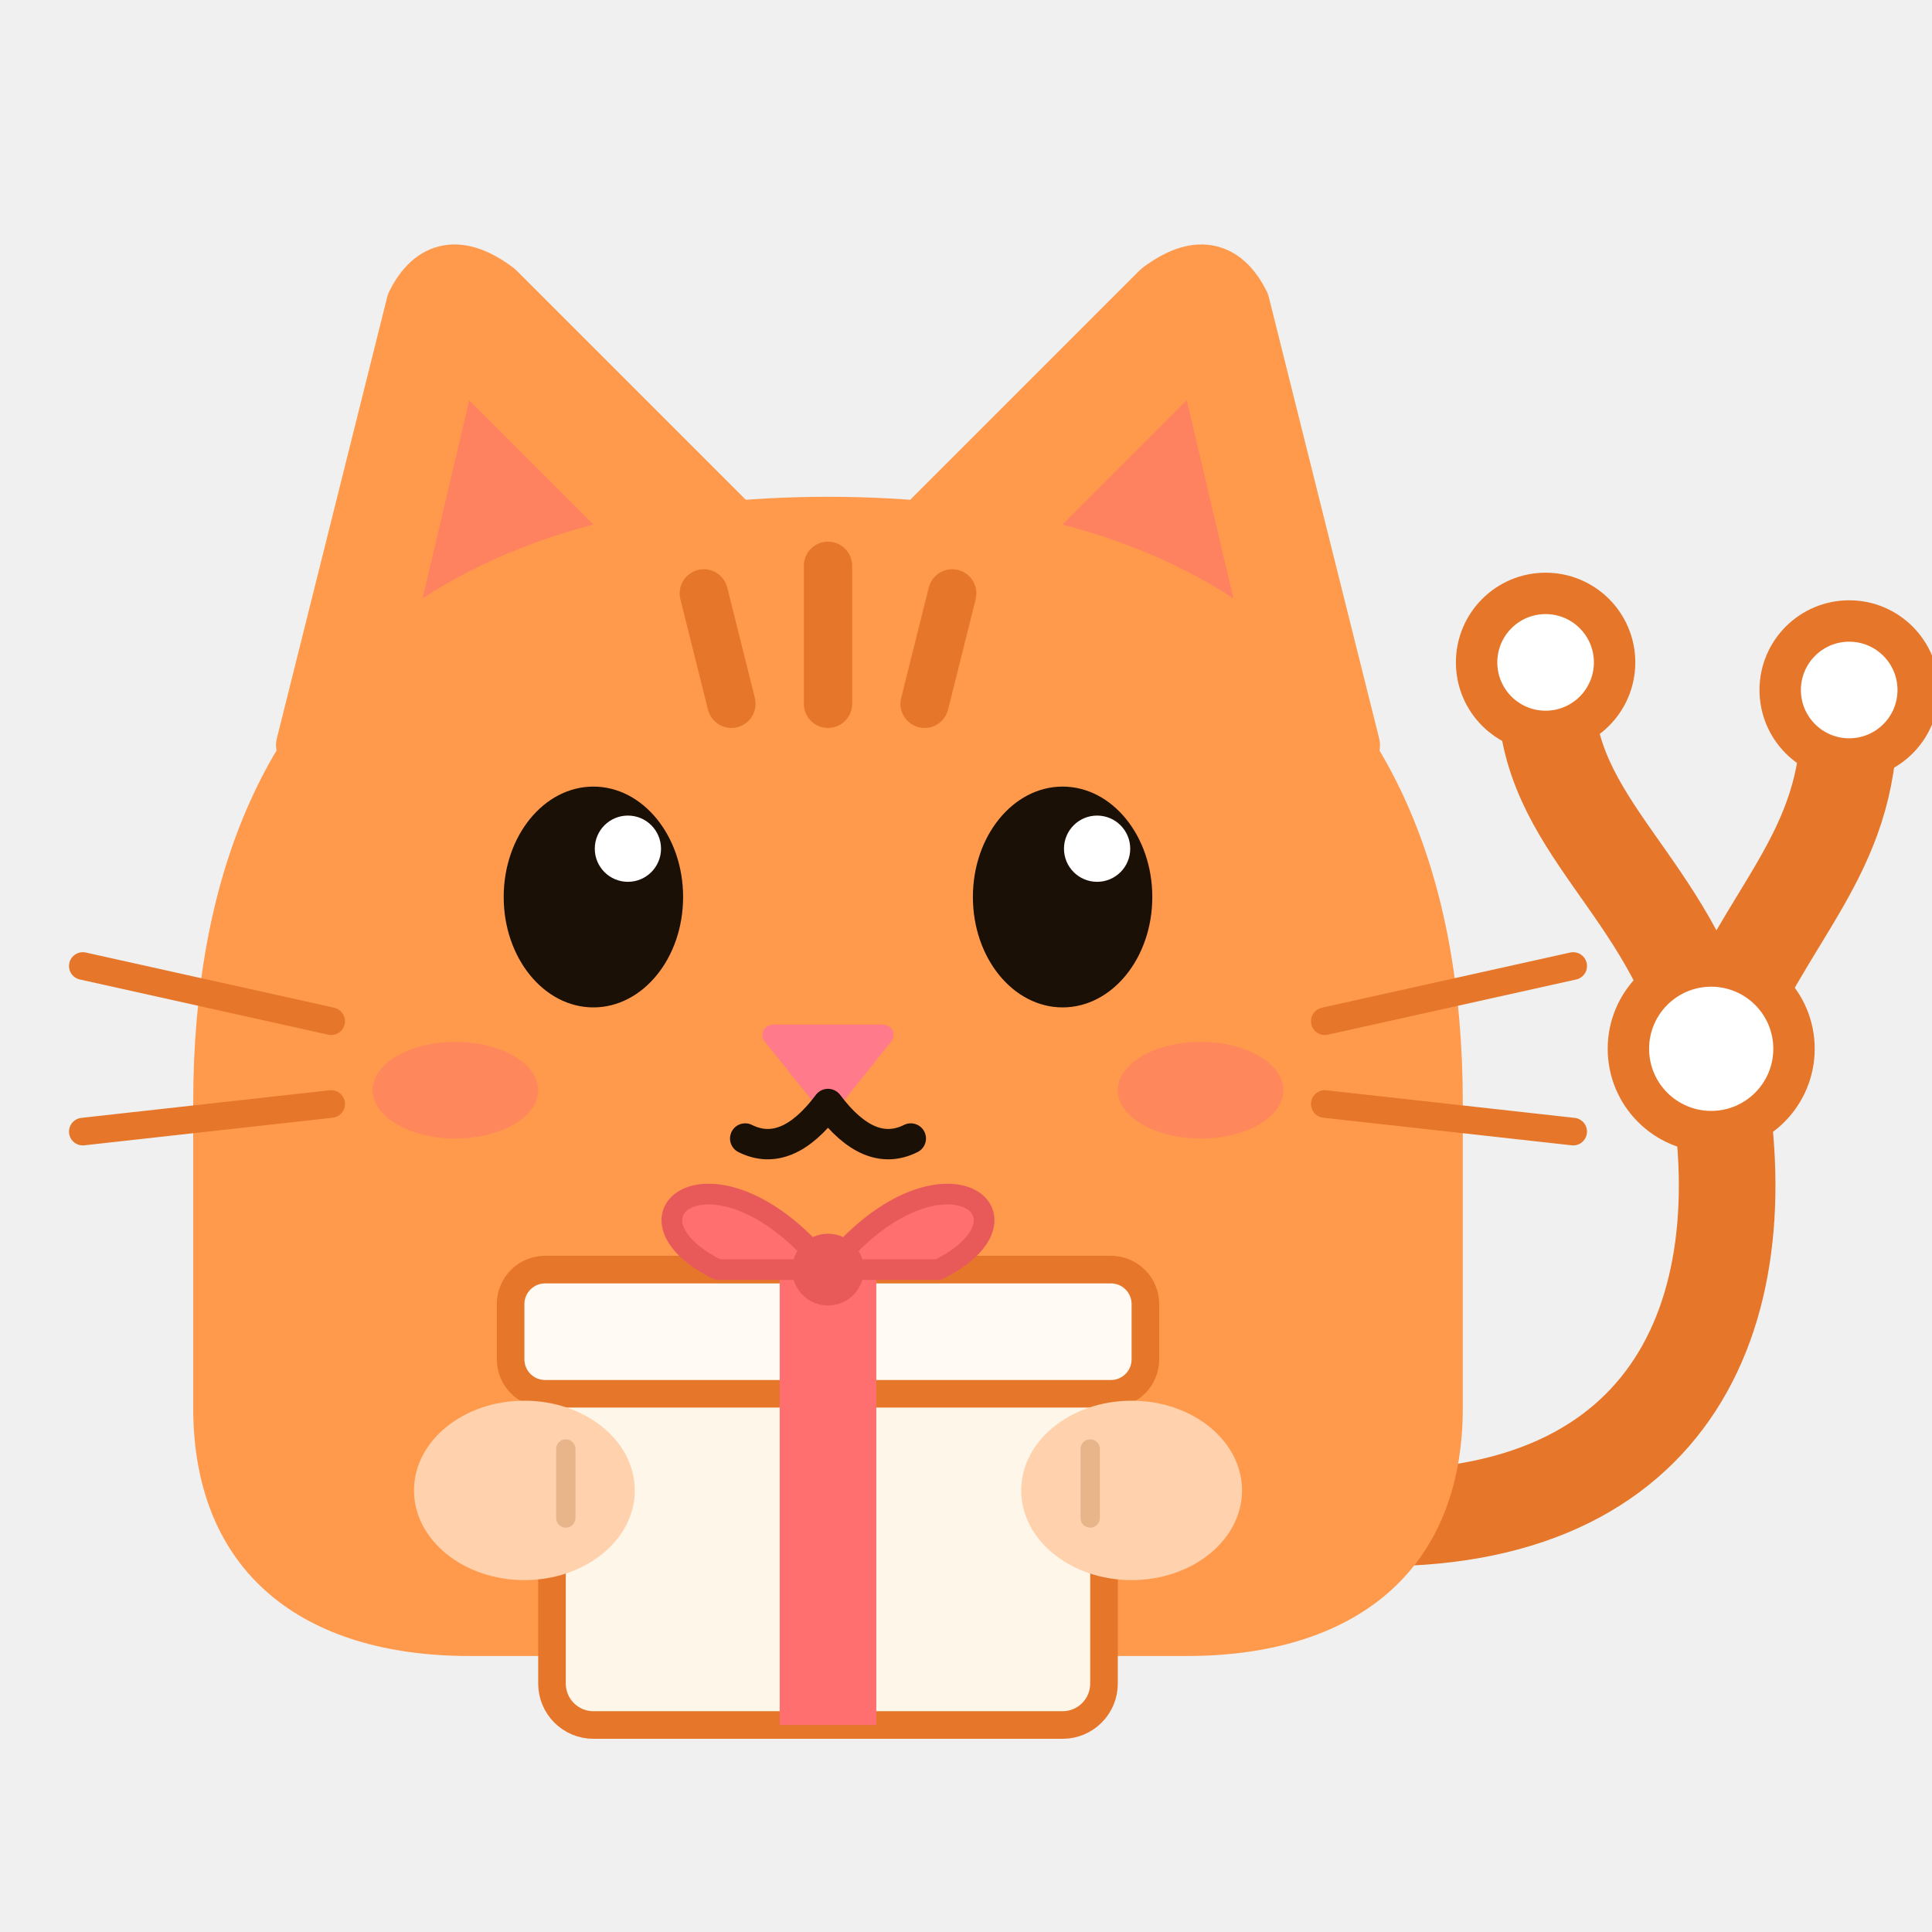
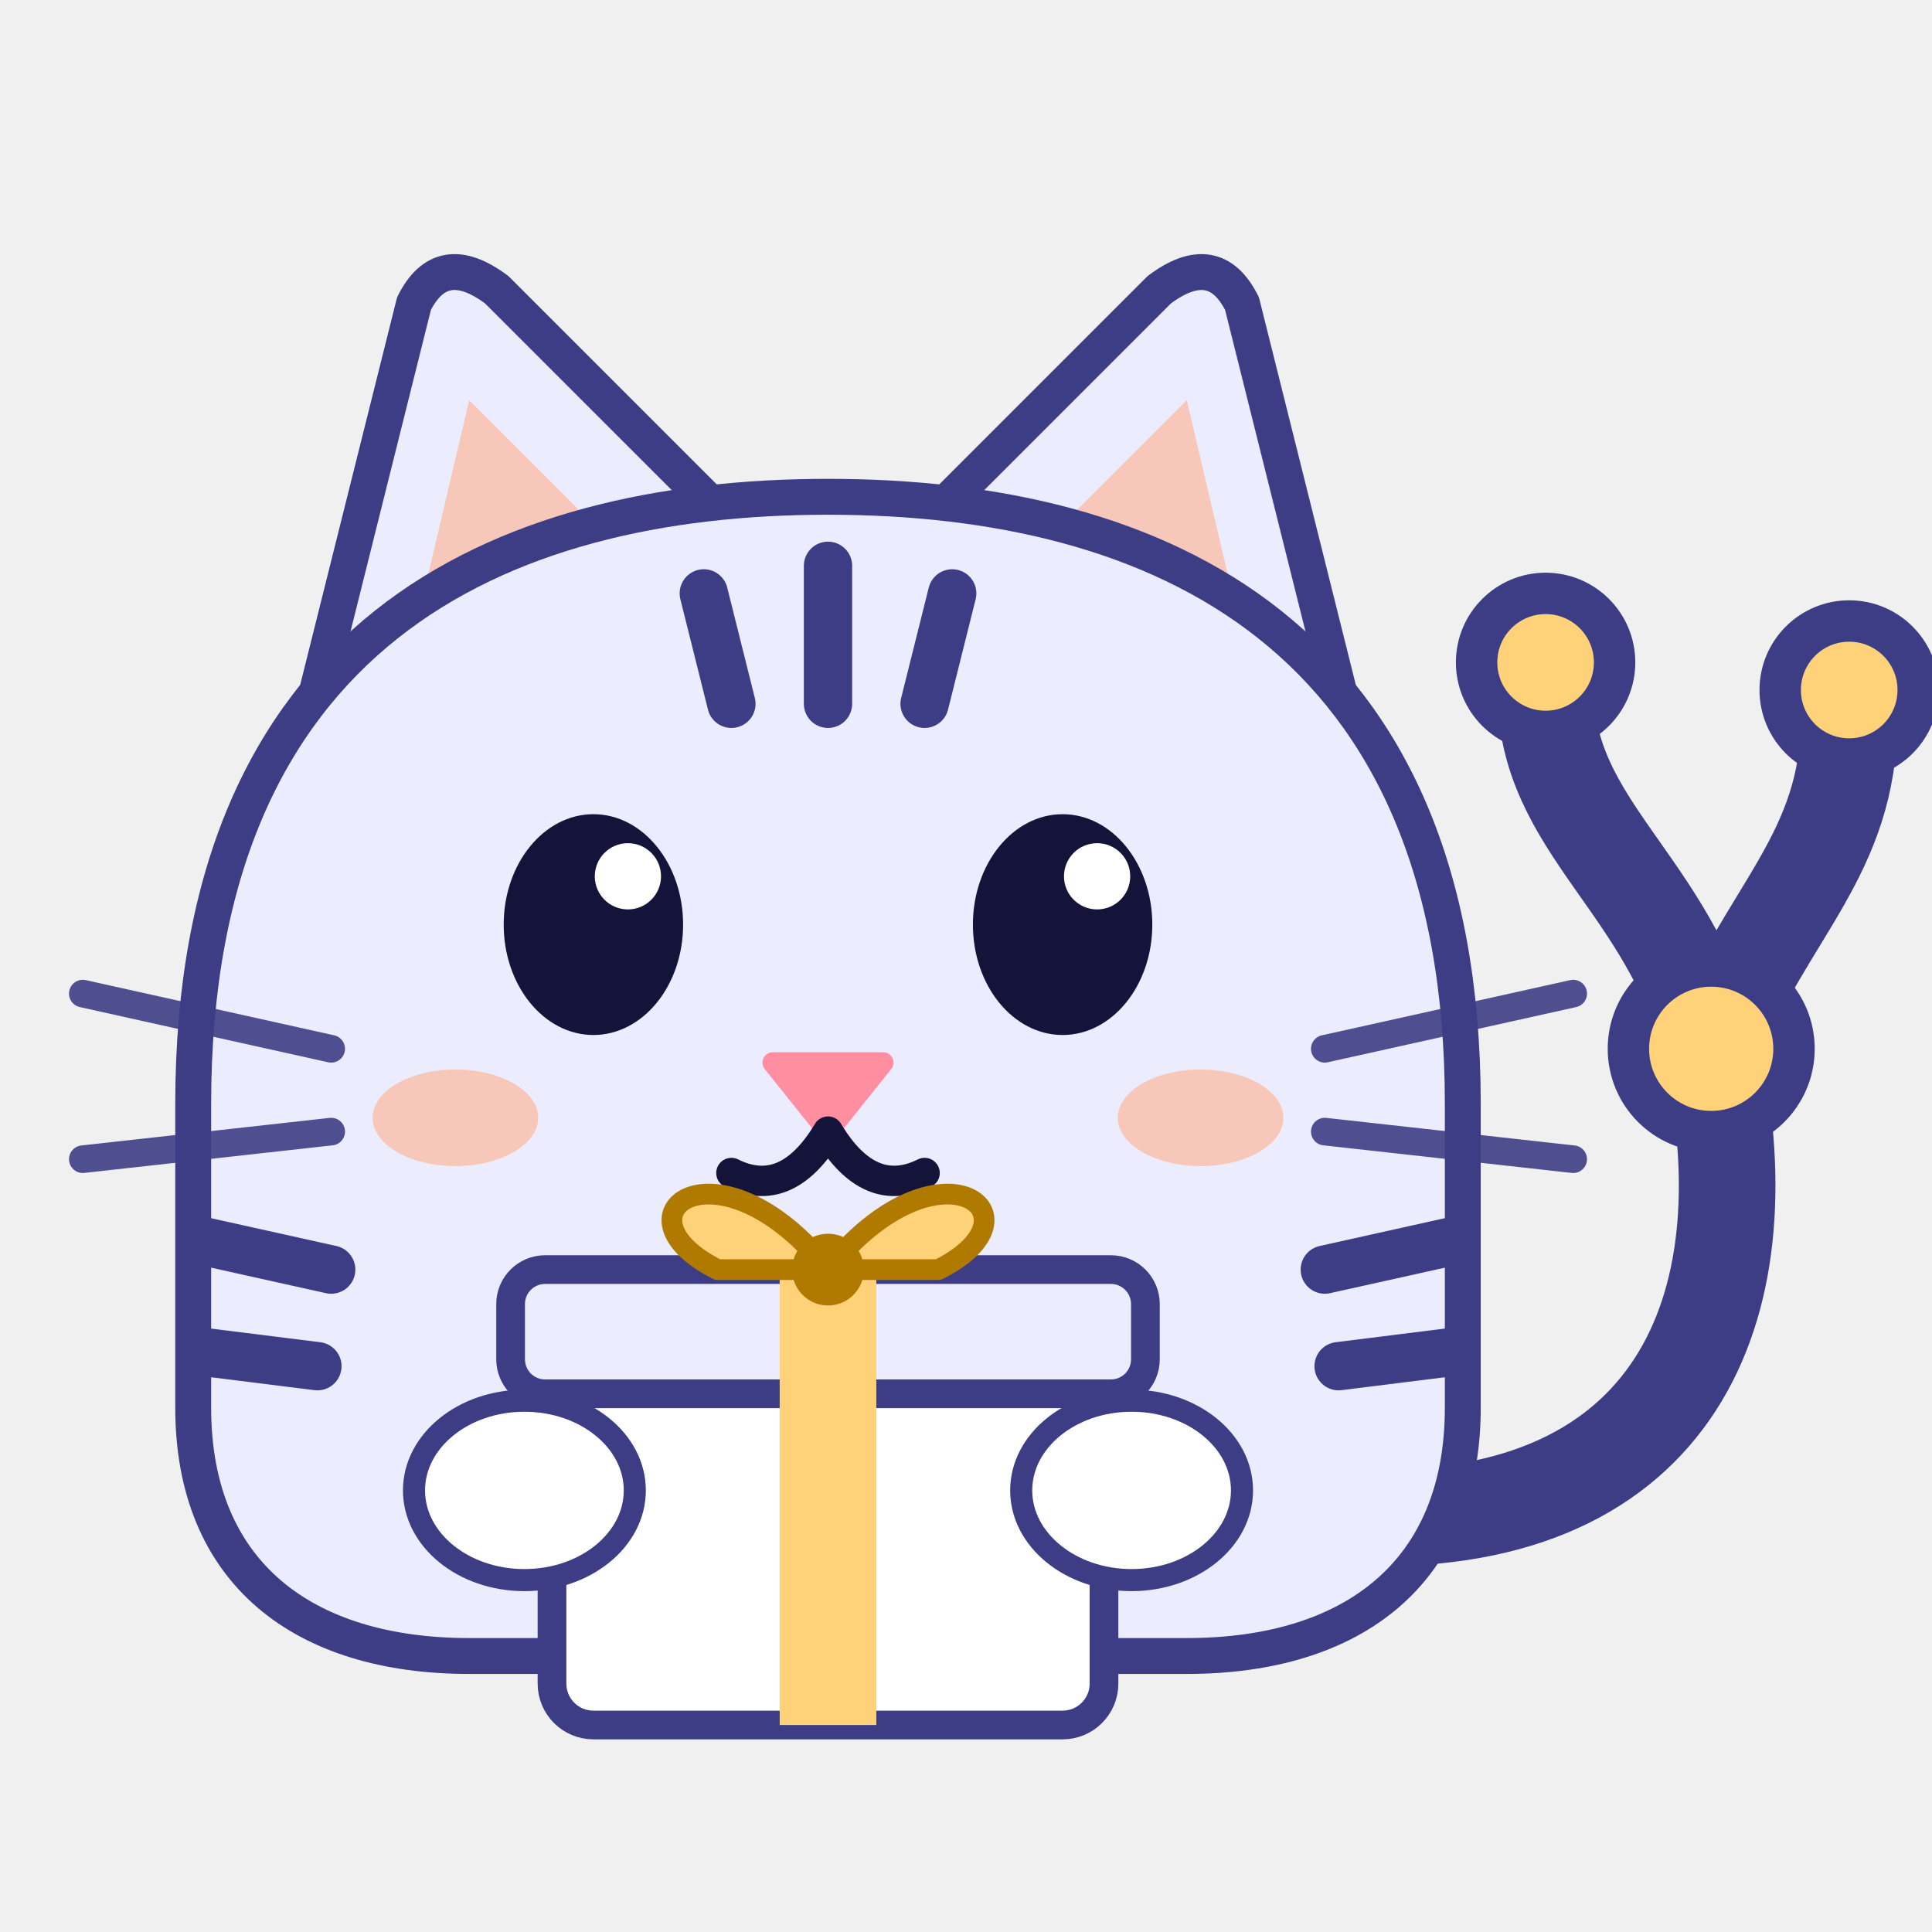
- <svg xmlns="http://www.w3.org/2000/svg" width="512" height="512" viewBox="0 0 140 120" role="img" aria-label="nekotrail cat holding a parcel" class="mascot mascot-parcel">
-   <g class="mascot-tail" stroke="#e5762a" stroke-width="7" stroke-linecap="round" fill="none">
-     <path d="M100 100 C 122 100, 128 84, 124 66" />
-     <path d="M124 66 C 121 54, 112 50, 112 40" />
-     <path d="M124 66 C 128 56, 134 52, 134 42" />
+ <svg xmlns="http://www.w3.org/2000/svg" width="512" height="512" viewBox="0 0 140 120" role="img" aria-label="NekoTrail cat holding a parcel" class="mascot mascot-parcel  ">
+   <g class="mascot-tail">
+     <g stroke="#3d3d85" stroke-width="7" stroke-linecap="round" fill="none">
+       <path d="M100 100 C 122 100, 128 84, 124 66" />
+       <path d="M124 66 C 121 54, 112 50, 112 40" />
+       <path d="M124 66 C 128 56, 134 52, 134 42" />
+     </g>
+     <circle cx="124" cy="66" r="6" fill="#ffd27a" stroke="#3d3d85" stroke-width="3" />
+     <circle cx="112" cy="38" r="5" fill="#ffd27a" stroke="#3d3d85" stroke-width="3" />
+     <circle cx="134" cy="40" r="5" fill="#ffd27a" stroke="#3d3d85" stroke-width="3" />
  </g>
-   <circle cx="124" cy="66" r="6" fill="#fff" stroke="#e5762a" stroke-width="3" />
-   <circle cx="112" cy="38" r="5" fill="#fff" stroke="#e5762a" stroke-width="3" />
-   <circle cx="134" cy="40" r="5" fill="#fff" stroke="#e5762a" stroke-width="3" />
-   <path d="M22 44 L30 12 Q32 8 36 11 L55 30 Z" fill="#ff9a4d" stroke="#ff9a4d" stroke-width="4" stroke-linejoin="round" />
-   <path d="M98 44 L90 12 Q88 8 84 11 L65 30 Z" fill="#ff9a4d" stroke="#ff9a4d" stroke-width="4" stroke-linejoin="round" />
-   <path d="M30 36 L34 19 L45 30 Z" fill="#ff6f6f" opacity="0.55" />
-   <path d="M90 36 L86 19 L75 30 Z" fill="#ff6f6f" opacity="0.55" />
-   <path d="M14 70 C 14 36, 36 26, 60 26 C 84 26, 106 36, 106 70 L106 92 C 106 104, 98 110, 86 110 L34 110 C 22 110, 14 104, 14 92 Z" fill="#ff9a4d" />
-   <g stroke="#e5762a" stroke-width="3.5" stroke-linecap="round">
+   <path d="M22 44 L30 12 Q32 8 36 11 L55 30 Z" fill="#ececff" stroke="#3d3d85" stroke-width="2.6" stroke-linejoin="round" />
+   <path d="M98 44 L90 12 Q88 8 84 11 L65 30 Z" fill="#ececff" stroke="#3d3d85" stroke-width="2.6" stroke-linejoin="round" />
+   <path d="M30 36 L34 19 L45 30 Z" fill="#ffb08a" opacity="0.6" />
+   <path d="M90 36 L86 19 L75 30 Z" fill="#ffb08a" opacity="0.6" />
+   <path d="M14 70 C 14 36, 36 26, 60 26 C 84 26, 106 36, 106 70 L106 92 C 106 104, 98 110, 86 110 L34 110 C 22 110, 14 104, 14 92 Z" fill="#ececff" stroke="#3d3d85" stroke-width="2.6" stroke-linejoin="round" />
+   <g stroke="#3d3d85" stroke-width="3.5" stroke-linecap="round">
    <path d="M60 31 L60 41" />
    <path d="M51 33 L53 41" />
    <path d="M69 33 L67 41" />
+     <path d="M15 80 L24 82" />
+     <path d="M15 88 L23 89" />
+     <path d="M105 80 L96 82" />
+     <path d="M105 88 L97 89" />
  </g>
  <g>
-     <ellipse cx="43" cy="55" rx="6.5" ry="8" fill="#1a1006" />
-     <ellipse cx="77" cy="55" rx="6.5" ry="8" fill="#1a1006" />
-     <circle cx="45.5" cy="51.5" r="2.4" fill="#fff" />
-     <circle cx="79.5" cy="51.5" r="2.4" fill="#fff" />
+     <ellipse cx="43" cy="57" rx="6.5" ry="8" fill="#14143a" />
+     <ellipse cx="77" cy="57" rx="6.5" ry="8" fill="#14143a" />
+     <circle cx="45.5" cy="53.5" r="2.4" fill="#ffffff" />
+     <circle cx="79.5" cy="53.5" r="2.4" fill="#ffffff" />
  </g>
-   <ellipse cx="33" cy="69" rx="6" ry="3.5" fill="#ff6f6f" opacity="0.45" />
-   <ellipse cx="87" cy="69" rx="6" ry="3.5" fill="#ff6f6f" opacity="0.45" />
-   <path d="M56 65 L64 65 L60 70 Z" fill="#ff7a8a" stroke="#ff7a8a" stroke-width="1.5" stroke-linejoin="round" />
-   <path d="M60 70 q-3 4 -6 2.5 M60 70 q3 4 6 2.5" stroke="#1a1006" stroke-width="2.2" stroke-linecap="round" fill="none" />
-   <g stroke="#e5762a" stroke-width="2" stroke-linecap="round">
-     <path d="M24 64 L6 60" />
-     <path d="M24 70 L6 72" />
-     <path d="M96 64 L114 60" />
-     <path d="M96 70 L114 72" />
+   <ellipse cx="33" cy="71" rx="6" ry="3.5" fill="#ffb08a" opacity="0.6" />
+   <ellipse cx="87" cy="71" rx="6" ry="3.5" fill="#ffb08a" opacity="0.6" />
+   <path d="M56 67 L64 67 L60 72 Z" fill="#ff8fa0" stroke="#ff8fa0" stroke-width="1.5" stroke-linejoin="round" />
+   <path d="M60 72 q-3 5 -7 3 M60 72 q3 5 7 3" stroke="#14143a" stroke-width="2.2" stroke-linecap="round" fill="none" />
+   <g stroke="#3d3d85" stroke-width="2" stroke-linecap="round" opacity="0.9">
+     <path d="M24 66 L6 62" />
+     <path d="M24 72 L6 74" />
+     <path d="M96 66 L114 62" />
+     <path d="M96 72 L114 74" />
  </g>
  <g class="parcel">
-     <rect x="40" y="88" width="40" height="27" rx="3" fill="#fff6ea" stroke="#e5762a" stroke-width="2" />
-     <rect x="37" y="82" width="46" height="9" rx="2.5" fill="#fffaf3" stroke="#e5762a" stroke-width="2" />
-     <rect x="56.5" y="82" width="7" height="33" fill="#ff6f6f" />
-     <path d="M60 82 C 52 72, 44 78, 52 82 Z" fill="#ff6f6f" stroke="#e85a5a" stroke-width="1.5" stroke-linejoin="round" />
-     <path d="M60 82 C 68 72, 76 78, 68 82 Z" fill="#ff6f6f" stroke="#e85a5a" stroke-width="1.5" stroke-linejoin="round" />
-     <circle cx="60" cy="82" r="2.6" fill="#e85a5a" />
+     <rect x="40" y="88" width="40" height="27" rx="3" fill="#ffffff" stroke="#3d3d85" stroke-width="2.08" />
+     <rect x="37" y="82" width="46" height="9" rx="2.5" fill="#ececff" stroke="#3d3d85" stroke-width="2.08" />
+     <rect x="56.5" y="82" width="7" height="33" fill="#ffd27a" />
+     <path d="M60 82 C 52 72, 44 78, 52 82 Z" fill="#ffd27a" stroke="#b07a00" stroke-width="1.5" stroke-linejoin="round" />
+     <path d="M60 82 C 68 72, 76 78, 68 82 Z" fill="#ffd27a" stroke="#b07a00" stroke-width="1.5" stroke-linejoin="round" />
+     <circle cx="60" cy="82" r="2.6" fill="#b07a00" />
  </g>
-   <ellipse cx="38" cy="98" rx="8" ry="6.5" fill="#ffd2ad" />
-   <ellipse cx="82" cy="98" rx="8" ry="6.5" fill="#ffd2ad" />
-   <g stroke="#e8b48a" stroke-width="1.4" stroke-linecap="round">
-     <path d="M41 95 L41 100" />
-     <path d="M79 95 L79 100" />
-   </g>
+   <ellipse cx="38" cy="98" rx="8" ry="6.5" fill="#ffffff" stroke="#3d3d85" stroke-width="1.6" />
+   <ellipse cx="82" cy="98" rx="8" ry="6.5" fill="#ffffff" stroke="#3d3d85" stroke-width="1.6" />
</svg>
